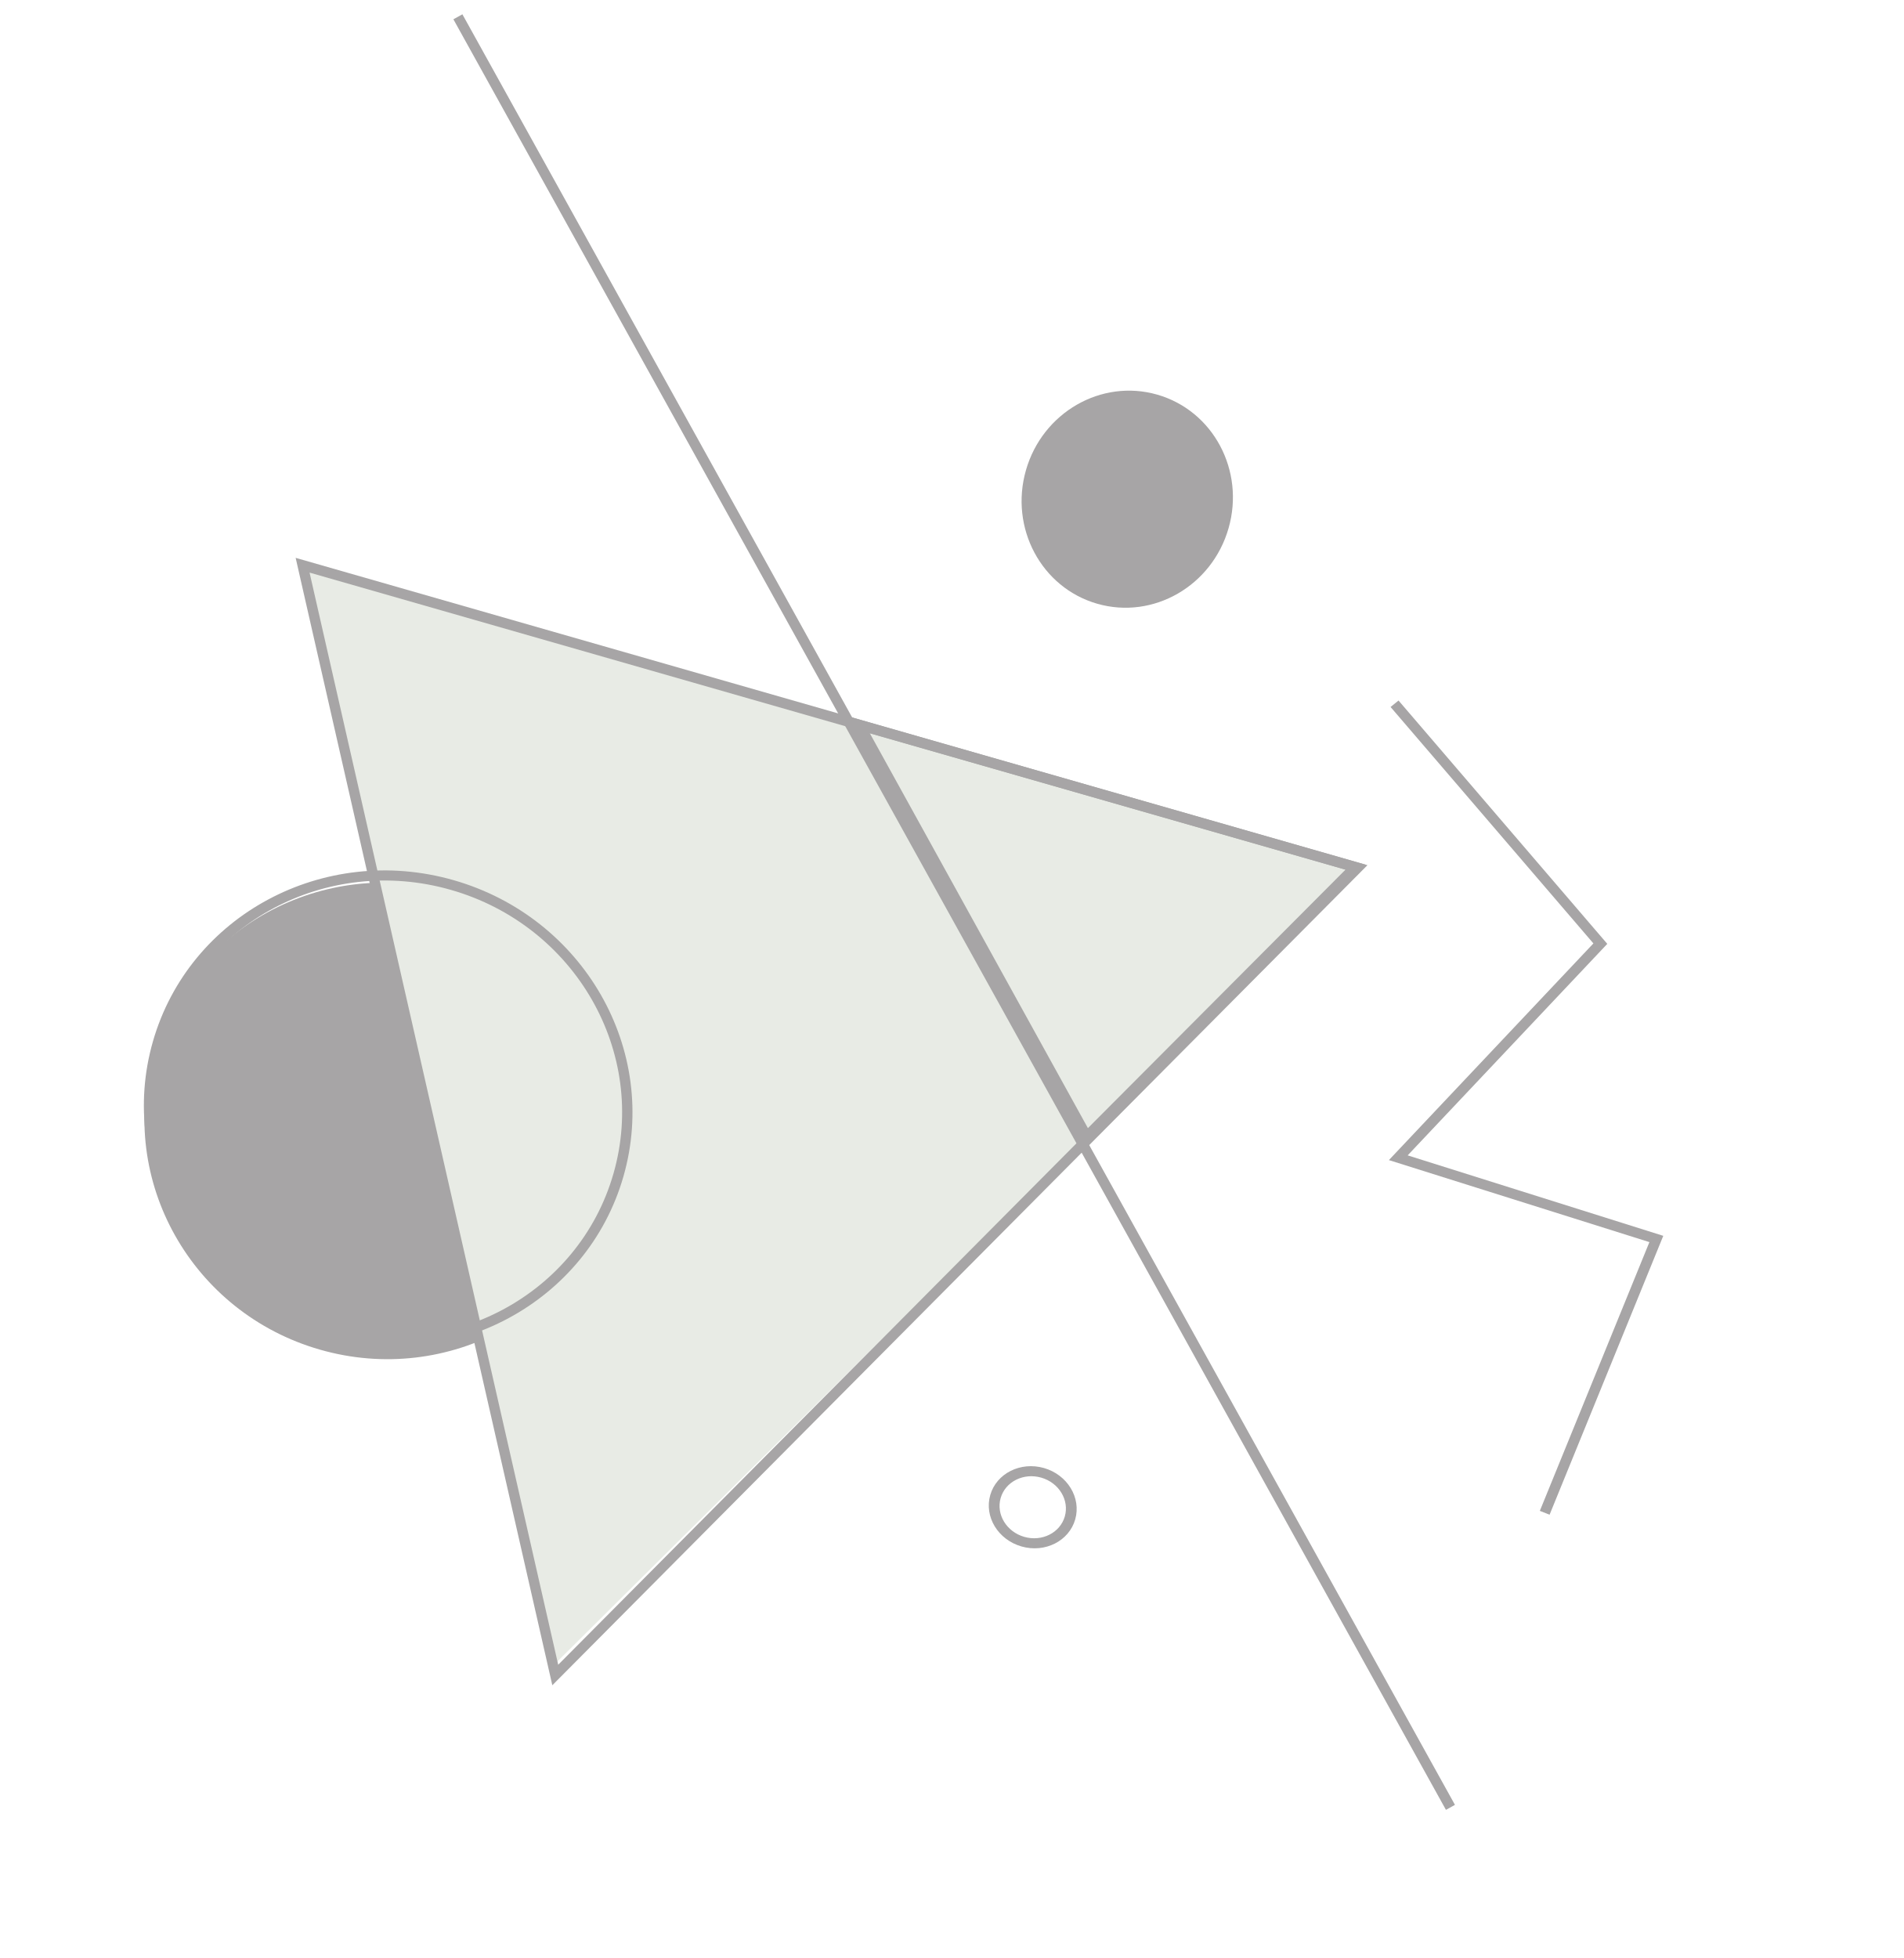
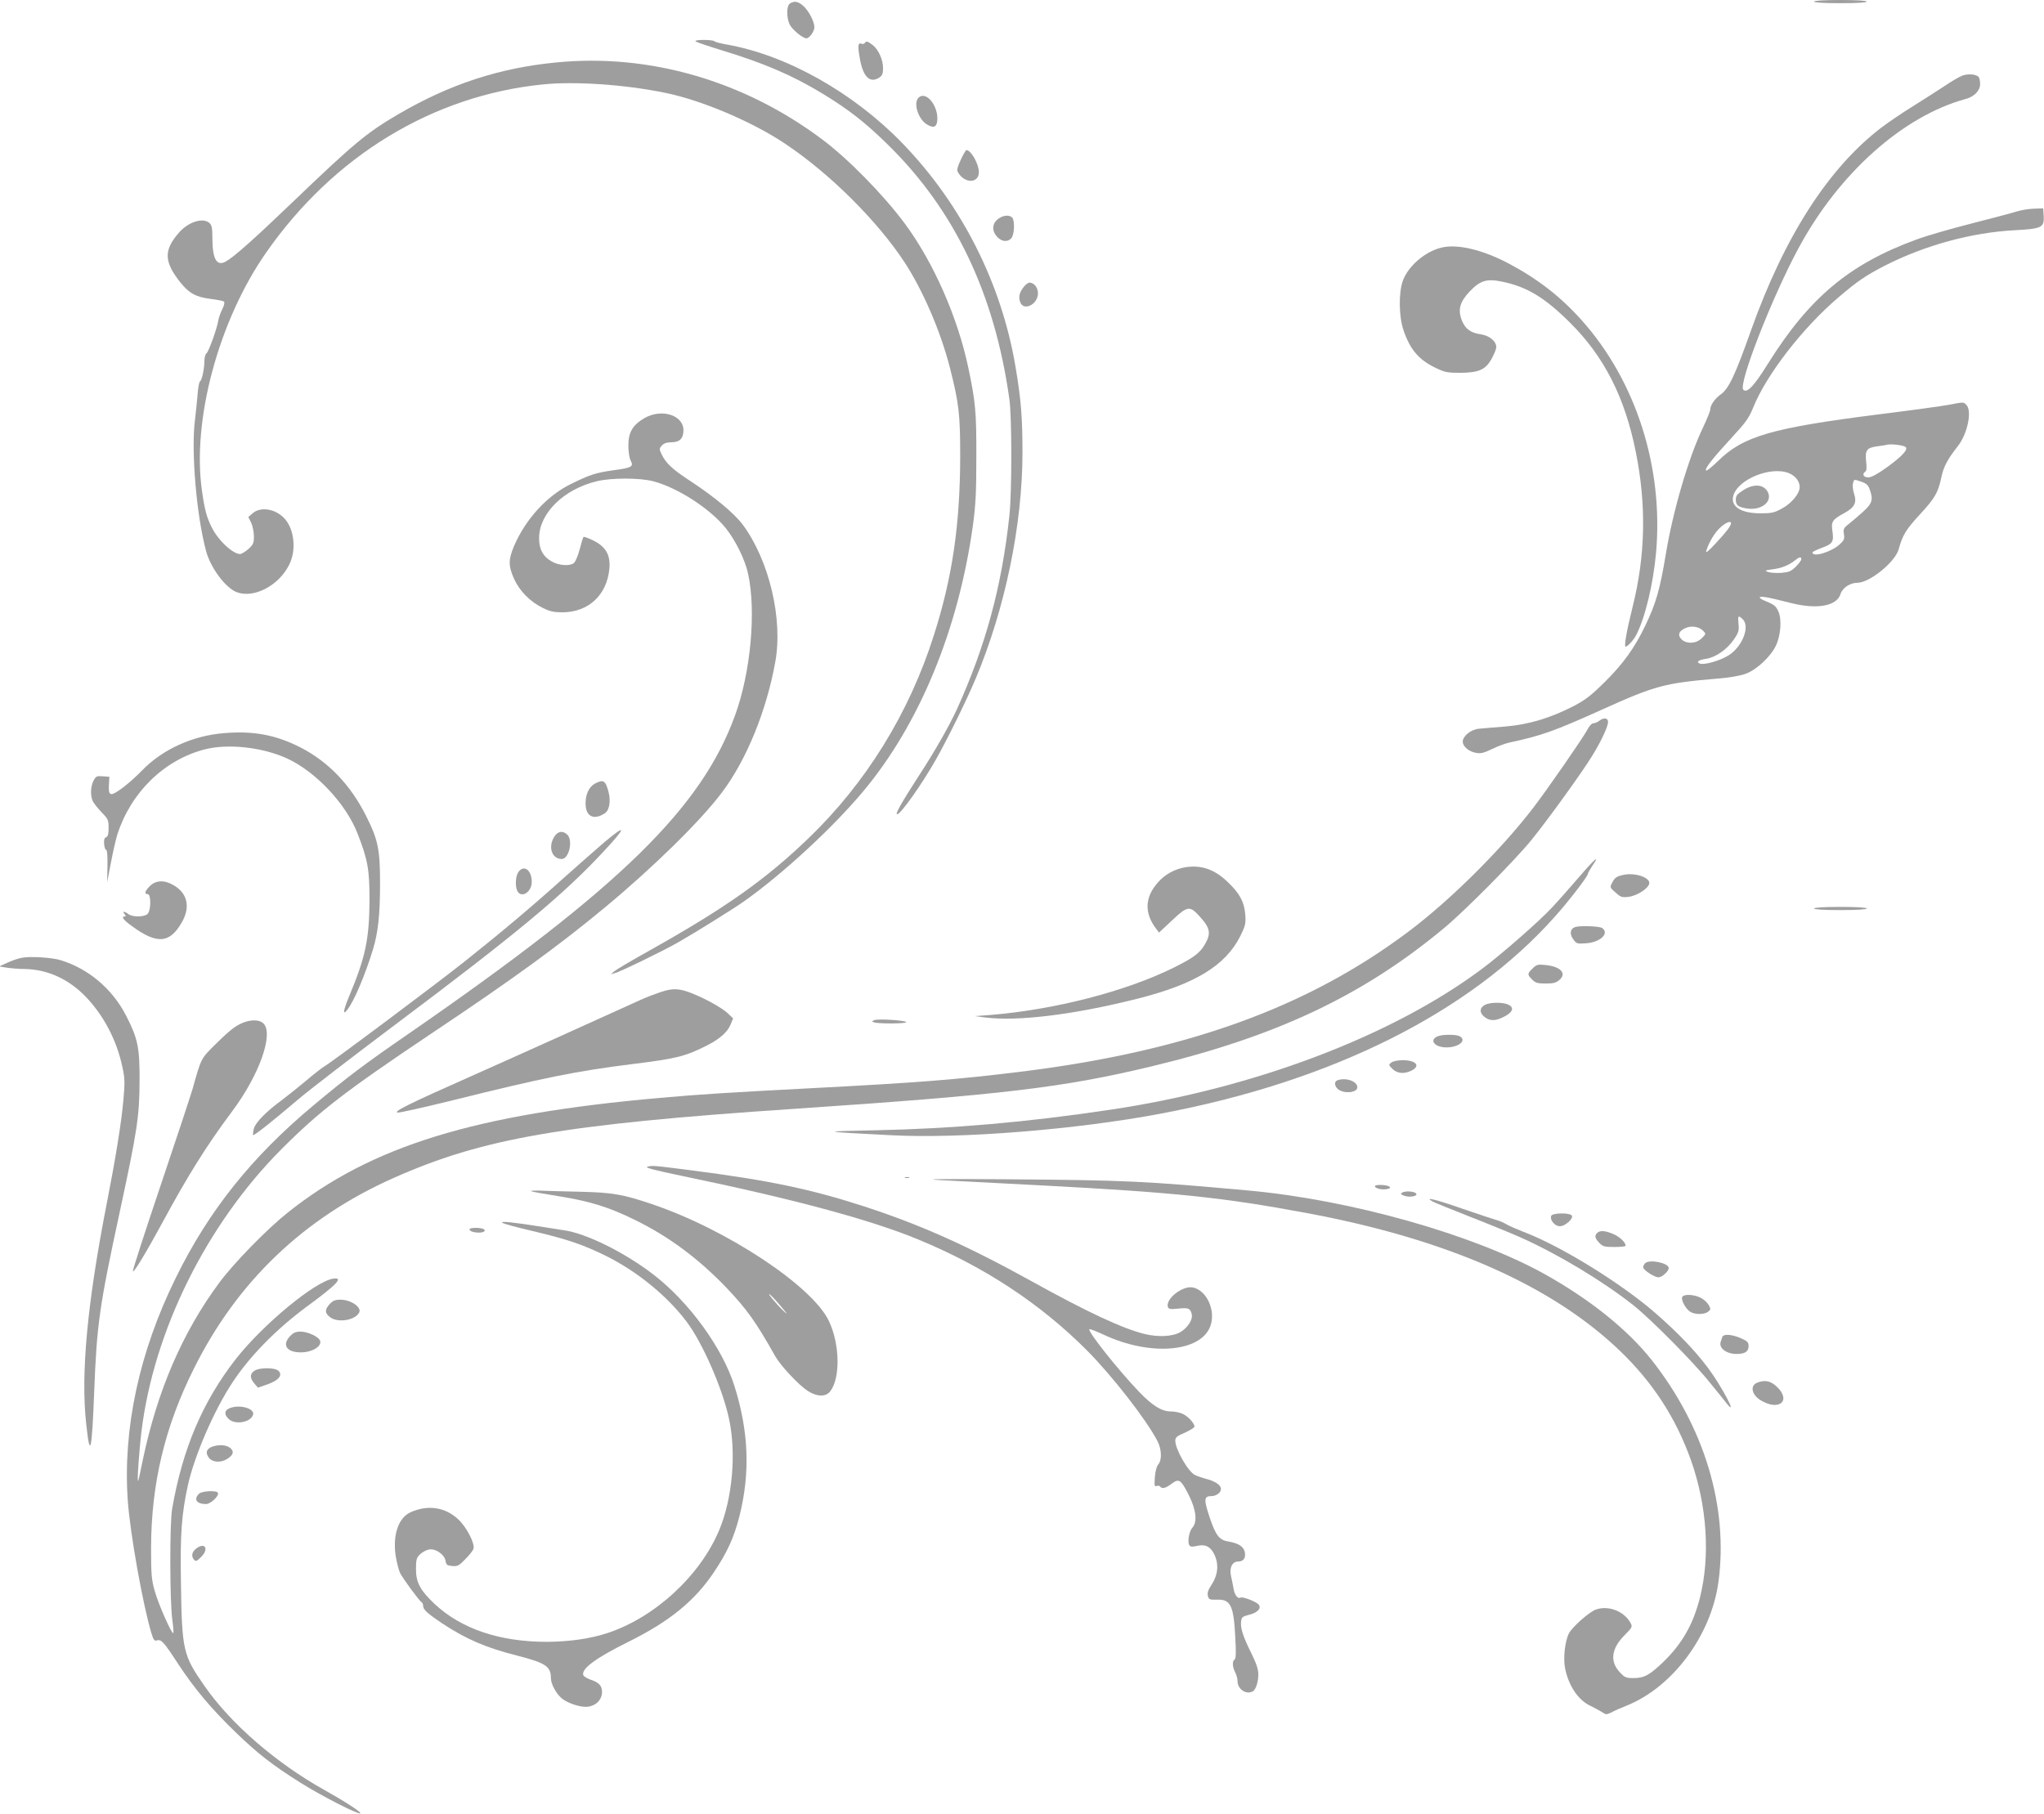
- <svg xmlns="http://www.w3.org/2000/svg" width="280" height="288" viewBox="0 0 280 288" fill="none">
-   <g opacity="0.4">
-     <path fill-rule="evenodd" clip-rule="evenodd" d="M22.586 155.089C27.914 136.509 47.512 125.826 66.358 131.23C85.204 136.634 96.163 156.079 90.835 174.66C85.508 193.24 65.91 203.923 47.063 198.519C28.217 193.115 17.258 173.67 22.586 155.089Z" fill="#231F20" />
-     <path fill-rule="evenodd" clip-rule="evenodd" d="M43.92 82.837L81.814 244.547L199.644 127.491L43.92 82.837Z" fill="#C5CEBD" />
-     <path fill-rule="evenodd" clip-rule="evenodd" d="M201.132 127.258L43.485 82.053L81.238 247.883L201.132 127.258ZM198.246 128.013L82.104 244.864L45.532 84.223L198.246 128.013Z" fill="#231F20" />
-     <path fill-rule="evenodd" clip-rule="evenodd" d="M66.742 129.469C47.631 123.989 27.818 134.61 22.49 153.19C17.162 171.771 28.336 191.277 47.448 196.757C66.559 202.238 86.373 191.617 91.701 173.036C97.028 154.456 85.854 134.949 66.742 129.469ZM47.857 195.332C29.555 190.084 18.854 171.404 23.956 153.611C29.058 135.817 48.032 125.647 66.334 130.895C84.635 136.143 95.336 154.822 90.234 172.616C85.132 190.409 66.158 200.58 47.857 195.332Z" fill="#231F20" />
-     <path d="M214.002 265.475L212.677 266.209L66.688 2.837L68.012 2.103L214.002 265.475Z" fill="#231F20" />
-     <path fill-rule="evenodd" clip-rule="evenodd" d="M153.555 215.931C150.103 214.942 146.565 216.722 145.652 219.907C144.738 223.093 146.796 226.477 150.247 227.467C153.697 228.456 157.235 226.676 158.148 223.49C159.062 220.305 157.005 216.921 153.555 215.931ZM150.652 226.055C148.045 225.307 146.492 222.752 147.182 220.346C147.871 217.94 150.543 216.596 153.15 217.343C155.755 218.09 157.308 220.646 156.618 223.052C155.929 225.457 153.257 226.802 150.652 226.055Z" fill="#231F20" />
-     <path fill-rule="evenodd" clip-rule="evenodd" d="M124.846 105.391L159.665 168.43L200.786 127.166L124.846 105.391ZM127.938 107.855L197.902 127.917L160.016 165.934L127.938 107.855Z" fill="#231F20" />
-     <path d="M244.644 181.777L227.919 222.802L226.488 222.23L242.603 182.701L204.286 170.637L234.366 138.766L204.532 103.988L205.705 103.04L236.409 138.832L207.048 169.942L244.644 181.777Z" fill="#231F20" />
-     <path fill-rule="evenodd" clip-rule="evenodd" d="M150.904 69.154C153.34 60.66 161.985 55.687 170.213 58.046C178.443 60.406 183.139 69.205 180.703 77.699C178.268 86.193 169.622 91.166 161.393 88.806C153.164 86.447 148.468 77.648 150.904 69.154Z" fill="#231F20" />
+ <svg xmlns="http://www.w3.org/2000/svg" version="1.0" width="1280pt" height="1136pt" viewBox="0 0 1280 1136" preserveAspectRatio="xMidYMid meet">
+   <g transform="translate(0,1136) scale(0.1,-0.1)" fill="#9e9e9e" stroke="none">
+     <path d="M11360 11350 c0 -6 62 -10 165 -10 103 0 165 4 165 10 0 6 -62 10 -165 10 -103 0 -165 -4 -165 -10z" />
+     <path d="M4948 11339 c-23 -13 -24 -88 -3 -132 15 -32 82 -87 105 -87 19 0 49 43 50 69 0 36 -37 107 -72 136 -32 27 -53 30 -80 14z" />
+     <path d="M4356 11101 c5 -5 79 -30 164 -56 263 -80 441 -156 632 -272 162 -99 263 -177 406 -317 420 -411 670 -934 763 -1596 16 -113 16 -584 0 -730 -48 -446 -149 -816 -329 -1213 -50 -108 -137 -261 -242 -422 -102 -158 -146 -235 -132 -235 22 0 156 189 244 345 71 125 192 371 248 505 184 437 293 964 293 1415 0 218 -9 335 -44 540 -88 522 -338 1016 -709 1399 -306 316 -724 551 -1098 617 -40 7 -75 16 -78 21 -3 4 -33 8 -67 8 -37 0 -57 -4 -51 -9z" />
+     <path d="M5415 11090 c-3 -5 -12 -7 -19 -4 -23 9 -26 -10 -12 -90 20 -117 63 -160 122 -122 19 13 24 25 24 59 0 53 -29 117 -65 145 -31 24 -41 27 -50 12z" />
+     <path d="M3485 10969 c-357 -34 -668 -136 -990 -324 -200 -117 -279 -183 -671 -559 -239 -229 -363 -339 -412 -365 -56 -30 -82 18 -82 150 0 61 -4 79 -18 92 -41 37 -135 7 -194 -63 -93 -108 -91 -179 10 -307 56 -70 98 -93 190 -105 42 -5 81 -13 85 -17 5 -5 0 -26 -11 -48 -11 -21 -22 -53 -25 -70 -8 -52 -61 -197 -74 -206 -7 -4 -13 -27 -13 -50 -1 -51 -15 -118 -28 -126 -5 -3 -12 -42 -15 -86 -4 -44 -11 -114 -16 -155 -25 -192 9 -599 70 -823 28 -104 122 -230 192 -256 107 -40 261 40 327 170 47 91 34 222 -27 290 -56 62 -150 78 -200 35 l-28 -24 18 -36 c9 -20 17 -59 17 -85 0 -43 -4 -52 -35 -80 -20 -17 -43 -31 -51 -31 -46 0 -137 85 -177 165 -33 66 -45 110 -62 230 -64 442 104 1068 403 1495 422 604 1041 981 1729 1051 202 21 512 0 767 -52 231 -47 546 -181 751 -318 282 -188 581 -486 751 -746 115 -177 225 -432 283 -660 56 -221 64 -288 64 -555 -1 -426 -49 -757 -165 -1119 -155 -489 -427 -928 -789 -1275 -268 -257 -516 -432 -984 -695 -110 -61 -211 -121 -225 -132 l-25 -20 25 6 c37 10 302 139 395 192 107 61 358 217 420 262 239 170 550 457 739 683 352 419 597 1012 688 1663 18 132 22 207 22 430 1 282 -5 348 -50 561 -66 315 -218 661 -398 904 -133 179 -353 404 -516 526 -490 368 -1083 540 -1665 483z" />
+     <path d="M12290 10887 c-19 -7 -69 -36 -110 -64 -41 -27 -130 -84 -197 -126 -68 -42 -158 -103 -200 -135 -332 -253 -608 -682 -818 -1272 -100 -282 -139 -364 -189 -400 -38 -27 -66 -68 -66 -95 0 -10 -21 -61 -46 -114 -90 -187 -189 -526 -233 -796 -36 -216 -60 -303 -129 -446 -66 -137 -138 -237 -251 -349 -87 -86 -122 -113 -196 -152 -146 -75 -279 -115 -425 -128 -69 -5 -144 -12 -168 -14 -50 -4 -102 -46 -102 -81 0 -30 38 -62 82 -70 31 -6 50 -1 102 24 35 17 83 35 107 40 204 44 280 71 584 208 330 149 390 165 722 193 76 6 143 18 177 31 67 25 153 105 187 175 31 64 38 167 15 216 -16 34 -27 42 -88 67 -16 6 -28 15 -28 19 0 11 51 2 188 -33 169 -44 294 -22 318 55 12 38 59 70 105 70 77 0 237 130 259 210 24 87 44 122 131 216 97 105 116 139 136 234 14 67 38 112 102 194 62 77 92 223 55 260 -19 19 -15 19 -108 1 -42 -8 -239 -35 -439 -60 -673 -85 -851 -137 -1009 -293 -37 -36 -70 -63 -74 -59 -11 10 37 72 155 200 95 103 113 128 141 197 82 203 308 496 531 686 119 102 173 139 296 202 248 126 541 206 809 220 171 9 187 17 182 91 l-3 46 -59 -2 c-32 -1 -79 -9 -105 -17 -25 -8 -152 -42 -282 -75 -129 -33 -287 -78 -350 -102 -418 -153 -670 -364 -929 -779 -87 -140 -130 -184 -153 -161 -33 33 179 578 347 889 252 467 653 825 1045 932 54 14 91 52 91 94 0 17 -4 36 -8 42 -12 19 -65 24 -102 11z m-356 -2327 c16 -16 -23 -58 -118 -127 -60 -43 -97 -63 -117 -63 -30 0 -40 22 -18 36 8 4 10 26 5 65 -7 71 4 85 72 94 26 3 54 8 62 10 24 6 103 -4 114 -15z m-730 -164 c40 -17 66 -51 66 -87 0 -40 -50 -101 -111 -134 -47 -26 -64 -30 -134 -30 -122 0 -188 42 -171 108 26 105 237 190 350 143z m504 -100 c24 -65 17 -89 -42 -142 -30 -27 -71 -62 -90 -77 -31 -24 -34 -32 -29 -62 5 -30 1 -39 -26 -64 -51 -48 -171 -84 -171 -51 0 4 27 17 59 29 67 24 76 38 66 105 -9 58 0 72 70 110 69 37 85 67 65 126 -7 21 -10 50 -6 63 6 26 6 26 49 11 34 -11 46 -22 55 -48z m-868 -213 c-1 -18 -29 -54 -94 -124 -48 -52 -66 -67 -61 -49 16 53 55 118 90 148 33 30 65 42 65 25z m440 -226 c0 -7 -16 -28 -35 -47 -30 -29 -43 -34 -92 -38 -32 -2 -69 1 -82 6 -22 8 -19 10 26 16 59 7 106 26 143 56 29 23 40 25 40 7z m-368 -374 c50 -45 -1 -176 -91 -230 -55 -33 -150 -59 -177 -49 -25 10 -7 23 41 30 59 9 131 59 173 121 30 44 33 56 29 98 -5 52 -2 55 25 30z m-247 -73 c19 -20 19 -20 -8 -47 -34 -35 -96 -38 -127 -7 -26 26 -17 52 24 70 38 17 84 10 111 -16z" />
+     <path d="M10917 8290 c-38 -24 -47 -35 -47 -59 0 -36 14 -47 71 -56 87 -13 158 41 131 100 -24 52 -88 58 -155 15z" />
+     <path d="M5752 10748 c-34 -34 -2 -134 52 -167 45 -28 66 -16 66 38 -1 90 -75 172 -118 129z" />
+     <path d="M6017 10360 c-21 -44 -26 -64 -19 -77 39 -73 132 -74 132 -1 0 50 -49 138 -78 138 -4 0 -20 -27 -35 -60z" />
+     <path d="M6265 9998 c-51 -27 -60 -79 -20 -122 28 -30 65 -34 88 -8 20 22 23 112 5 130 -15 15 -46 15 -73 0z" />
+     <path d="M9026 9809 c-104 -25 -210 -118 -242 -210 -26 -76 -24 -222 5 -307 41 -121 95 -185 201 -236 58 -28 74 -31 155 -31 117 1 159 20 197 90 15 28 28 59 28 71 0 36 -42 72 -96 80 -64 9 -98 34 -119 86 -27 68 -14 116 48 182 67 70 107 82 204 62 157 -33 264 -98 424 -256 214 -212 345 -469 413 -812 67 -334 60 -647 -20 -968 -38 -153 -55 -250 -44 -250 12 0 50 41 66 72 57 111 107 320 125 520 46 533 -126 1070 -464 1450 -133 149 -274 259 -458 357 -164 87 -324 125 -423 100z" />
+     <path d="M6411 9563 c-28 -35 -34 -63 -22 -96 22 -58 111 -13 111 56 0 36 -25 67 -53 67 -8 0 -25 -12 -36 -27z" />
+     <path d="M4035 8741 c-73 -43 -100 -88 -100 -171 0 -39 6 -78 14 -94 21 -38 8 -46 -106 -61 -114 -16 -149 -28 -269 -87 -149 -73 -283 -220 -355 -388 -36 -86 -36 -124 0 -205 35 -77 100 -143 179 -182 46 -23 70 -28 127 -28 161 2 275 108 291 272 8 85 -21 138 -99 177 -32 16 -60 26 -63 23 -3 -3 -14 -38 -24 -78 -11 -41 -27 -79 -37 -86 -26 -20 -94 -15 -137 10 -55 30 -81 78 -80 147 0 155 155 307 362 356 90 22 267 22 352 0 153 -40 356 -171 455 -294 61 -76 122 -200 140 -287 51 -235 16 -615 -81 -883 -210 -581 -719 -1079 -2026 -1983 -303 -209 -397 -280 -615 -462 -387 -323 -657 -661 -863 -1082 -228 -463 -331 -942 -300 -1391 14 -205 95 -657 148 -832 13 -43 19 -51 34 -46 28 8 43 -8 134 -148 105 -159 208 -281 361 -429 138 -133 228 -203 401 -312 129 -82 368 -204 378 -194 8 7 -97 75 -226 147 -301 168 -585 414 -749 650 -135 194 -142 221 -148 654 -5 298 4 420 43 601 41 187 165 474 282 650 109 164 274 332 465 473 187 137 229 182 166 174 -111 -13 -442 -286 -614 -506 -206 -265 -332 -560 -397 -936 -16 -92 -15 -577 1 -694 6 -44 9 -81 6 -84 -9 -9 -93 181 -116 263 -20 71 -23 102 -23 270 1 402 86 760 269 1125 271 544 688 942 1247 1191 560 250 1064 337 2508 434 1307 88 1685 133 2236 265 789 189 1330 445 1839 869 127 105 445 426 546 551 100 123 318 425 379 525 57 92 100 185 100 213 0 26 -26 30 -56 7 -10 -8 -27 -15 -36 -15 -10 0 -26 -17 -38 -41 -26 -49 -249 -372 -339 -489 -201 -262 -517 -576 -776 -771 -635 -479 -1398 -755 -2447 -883 -382 -47 -632 -67 -1288 -101 -534 -28 -710 -39 -955 -61 -1162 -102 -1810 -301 -2335 -720 -126 -100 -335 -314 -424 -434 -233 -313 -391 -680 -482 -1115 -13 -66 -26 -124 -29 -130 -8 -18 6 187 21 310 77 630 407 1295 874 1765 238 239 400 364 940 726 512 342 794 547 1085 788 304 252 603 545 736 723 153 202 279 511 334 817 49 269 -38 635 -203 859 -53 71 -175 173 -324 271 -118 77 -158 114 -186 173 -14 30 -14 34 3 53 13 14 31 20 61 20 50 0 74 25 74 75 0 96 -138 138 -245 76z" />
+     <path d="M1400 6768 c-195 -16 -383 -102 -510 -233 -82 -84 -176 -156 -196 -148 -11 4 -14 19 -12 57 l3 51 -42 3 c-38 3 -43 0 -57 -27 -18 -34 -21 -88 -7 -124 5 -14 30 -46 55 -72 43 -44 46 -50 46 -100 0 -39 -4 -54 -16 -59 -11 -4 -14 -17 -12 -43 2 -21 8 -37 13 -36 6 1 9 -37 8 -100 l-2 -102 24 124 c13 68 31 147 40 175 85 263 292 466 545 532 147 38 359 15 515 -55 182 -83 373 -286 445 -474 64 -164 74 -225 74 -417 -2 -245 -25 -355 -129 -603 -36 -87 -40 -120 -10 -81 42 52 113 221 161 379 32 106 44 216 44 415 0 208 -13 272 -85 415 -98 197 -235 341 -410 432 -158 81 -298 107 -485 91z" />
+     <path d="M3727 6453 c-38 -20 -61 -68 -60 -127 1 -80 51 -105 120 -60 29 18 39 76 24 133 -19 73 -32 81 -84 54z" />
+     <path d="M3788 6088 c-47 -40 -166 -145 -265 -233 -192 -173 -381 -332 -616 -519 -166 -132 -842 -638 -879 -657 -12 -7 -64 -47 -113 -89 -50 -42 -118 -96 -150 -120 -98 -72 -164 -139 -175 -178 -5 -20 -7 -38 -5 -41 6 -5 110 77 282 223 70 60 340 267 598 461 766 574 1063 821 1313 1090 145 155 148 179 10 63z" />
+     <path d="M3470 6118 c-39 -64 -14 -137 47 -138 47 0 73 118 35 153 -29 27 -60 21 -82 -15z" />
+     <path d="M9885 5863 c-55 -64 -131 -150 -170 -191 -74 -80 -309 -286 -429 -376 -562 -422 -1426 -751 -2331 -886 -527 -79 -990 -119 -1470 -129 -356 -7 -354 -8 95 -31 433 -23 1160 35 1688 135 1073 202 1933 632 2469 1234 88 98 206 252 206 267 0 5 13 28 29 52 52 75 15 44 -87 -75z" />
+     <path d="M7427 5929 c-69 -11 -131 -44 -176 -96 -83 -93 -86 -193 -10 -291 l17 -23 81 76 c100 94 112 95 180 18 60 -67 65 -102 26 -168 -31 -54 -70 -83 -192 -144 -302 -150 -748 -265 -1153 -298 l-95 -7 60 -8 c203 -27 557 16 958 117 360 91 551 207 644 392 33 67 35 78 31 137 -7 80 -35 131 -112 204 -81 77 -162 105 -259 91z" />
+     <path d="M3246 5898 c-18 -26 -21 -90 -6 -119 26 -47 90 -6 90 58 0 74 -50 110 -84 61z" />
+     <path d="M10164 5880 c-42 -9 -52 -17 -69 -50 -14 -27 -14 -29 22 -60 32 -29 41 -32 81 -27 53 6 126 53 130 84 6 38 -93 70 -164 53z" />
+     <path d="M939 5811 c-32 -32 -37 -51 -14 -51 22 0 21 -103 -1 -124 -20 -20 -94 -21 -120 -1 -25 19 -40 19 -24 0 9 -10 9 -15 1 -15 -24 0 -9 -21 42 -58 159 -118 240 -112 316 22 55 96 35 183 -54 233 -57 33 -109 30 -146 -6z" />
+     <path d="M11360 5670 c0 -6 62 -10 165 -10 103 0 165 4 165 10 0 6 -62 10 -165 10 -103 0 -165 -4 -165 -10z" />
+     <path d="M9862 5553 c-29 -11 -34 -42 -11 -74 21 -30 24 -31 81 -27 88 6 148 61 102 95 -17 13 -144 17 -172 6z" />
+     <path d="M135 5361 c-22 -4 -62 -18 -90 -31 l-50 -23 50 -8 c28 -4 77 -8 110 -8 142 -2 278 -64 384 -176 112 -118 192 -271 227 -436 16 -72 17 -95 6 -217 -13 -140 -49 -362 -102 -632 -124 -632 -165 -1075 -130 -1390 24 -221 35 -176 50 205 16 418 32 533 160 1125 109 507 123 595 124 820 1 210 -11 267 -85 410 -86 167 -234 292 -408 346 -55 17 -191 26 -246 15z" />
+     <path d="M9598 5295 c-34 -32 -35 -39 -3 -70 20 -21 34 -25 84 -25 48 0 65 4 87 23 47 41 6 84 -88 93 -47 5 -56 3 -80 -21z" />
+     <path d="M4135 5146 c-38 -13 -95 -35 -125 -49 -139 -64 -831 -376 -1070 -482 -368 -163 -482 -219 -450 -223 14 -2 171 34 350 78 554 138 776 183 1115 225 276 34 333 48 460 111 88 43 140 88 160 137 l16 39 -34 32 c-36 34 -139 91 -222 124 -83 33 -122 34 -200 8z" />
+     <path d="M9300 5067 c-35 -18 -37 -50 -4 -76 34 -27 69 -27 124 2 54 27 64 57 25 75 -34 16 -113 15 -145 -1z" />
+     <path d="M5476 4971 c-18 -7 -18 -8 -2 -14 26 -10 212 -9 201 2 -13 11 -175 21 -199 12z" />
+     <path d="M1540 4961 c-54 -17 -92 -44 -182 -133 -102 -101 -96 -89 -152 -288 -14 -47 -104 -320 -201 -607 -97 -288 -175 -528 -173 -535 5 -13 83 117 189 312 154 285 273 476 433 690 170 227 261 485 196 550 -21 21 -63 25 -110 11z" />
+     <path d="M9004 4870 c-57 -23 -21 -70 54 -70 77 0 130 44 83 70 -23 12 -107 12 -137 0z" />
+     <path d="M8714 4706 c-19 -14 -19 -15 5 -40 29 -30 76 -34 121 -11 58 30 27 65 -57 65 -27 0 -58 -6 -69 -14z" />
+     <path d="M8373 4593 c-20 -8 -15 -40 9 -57 39 -28 118 -19 118 14 0 39 -75 64 -127 43z" />
+     <path d="M4052 4052 c-15 -5 56 -23 210 -55 706 -146 1193 -277 1493 -402 411 -170 761 -401 1052 -693 159 -160 375 -438 442 -569 26 -51 28 -119 4 -145 -10 -12 -18 -42 -21 -80 -4 -53 -2 -60 11 -55 9 3 19 2 22 -3 10 -17 35 -11 72 17 46 35 58 27 108 -72 46 -92 54 -167 22 -203 -21 -23 -32 -90 -19 -110 6 -10 19 -11 49 -4 51 12 84 -5 107 -53 31 -64 23 -132 -21 -197 -18 -27 -23 -45 -19 -63 6 -23 10 -25 58 -24 85 3 104 -37 114 -242 5 -90 4 -128 -5 -133 -15 -10 -14 -45 4 -80 8 -15 15 -41 15 -57 0 -50 57 -86 97 -61 18 12 33 59 33 106 0 31 -13 69 -44 132 -52 104 -69 158 -64 199 3 25 9 31 45 40 55 13 82 39 67 63 -12 19 -102 54 -116 46 -16 -10 -37 17 -43 55 -3 20 -11 56 -16 80 -12 52 7 91 45 91 33 0 49 23 41 60 -8 34 -38 54 -101 65 -59 9 -81 38 -120 155 -37 112 -35 130 16 130 15 0 35 9 45 20 28 31 0 64 -72 85 -32 8 -68 21 -80 27 -43 21 -123 161 -123 215 0 20 10 29 60 50 33 15 60 32 60 38 0 22 -43 67 -76 81 -19 8 -50 14 -71 14 -59 0 -115 35 -200 123 -131 137 -324 380 -311 392 3 3 44 -13 91 -35 288 -135 605 -110 666 53 37 98 -23 229 -112 244 -66 10 -171 -75 -153 -124 5 -12 18 -14 64 -9 64 7 76 2 85 -35 8 -33 -25 -85 -71 -112 -48 -28 -137 -33 -224 -12 -138 34 -359 137 -707 330 -405 224 -697 354 -1046 468 -339 110 -597 164 -1085 227 -250 32 -243 31 -278 22z" />
+     <path d="M5668 3983 c6 -2 18 -2 25 0 6 3 1 5 -13 5 -14 0 -19 -2 -12 -5z" />
+     <path d="M5885 3969 c94 -5 386 -20 650 -34 818 -43 1126 -75 1640 -171 882 -163 1539 -452 1969 -864 206 -198 350 -419 445 -685 101 -285 122 -602 56 -863 -43 -168 -112 -288 -231 -403 -85 -81 -118 -99 -185 -99 -46 0 -55 4 -84 35 -65 68 -55 149 27 232 51 52 52 54 38 80 -41 72 -136 109 -214 83 -41 -13 -150 -109 -171 -150 -25 -49 -37 -157 -24 -219 22 -110 83 -200 159 -235 25 -12 57 -30 72 -39 25 -17 28 -17 59 -2 17 10 62 29 99 44 287 117 525 439 571 771 64 469 -87 972 -417 1391 -151 191 -385 379 -669 538 -449 250 -1219 467 -1860 525 -652 59 -758 64 -1505 70 -420 3 -545 1 -425 -5z" />
+     <path d="M8610 3931 c0 -13 40 -24 71 -19 42 5 26 23 -23 26 -29 2 -48 -1 -48 -7z" />
+     <path d="M3327 3899 c10 -4 90 -18 178 -32 190 -31 308 -67 470 -147 211 -103 396 -240 572 -423 131 -138 184 -212 307 -430 35 -62 148 -182 205 -219 59 -37 112 -38 140 -2 64 82 61 294 -8 440 -103 219 -641 575 -1110 733 -181 61 -245 72 -446 77 -99 2 -213 5 -253 7 -41 1 -65 -1 -55 -4z m1565 -723 c42 -49 44 -54 14 -26 -41 38 -112 124 -83 101 10 -8 41 -41 69 -75z" />
+     <path d="M8780 3890 c-11 -7 -9 -11 14 -19 28 -11 76 -5 76 9 0 17 -66 25 -90 10z" />
+     <path d="M8973 3834 c15 -8 119 -50 231 -94 113 -44 255 -102 318 -130 235 -105 516 -274 708 -426 108 -86 379 -359 478 -484 43 -52 90 -111 105 -130 75 -94 -32 110 -119 225 -80 107 -187 218 -324 338 -216 189 -597 424 -830 512 -41 16 -90 37 -108 48 -18 11 -47 23 -65 27 -17 5 -111 36 -207 69 -171 60 -248 78 -187 45z" />
+     <path d="M9714 3745 c-10 -26 23 -65 54 -65 37 0 94 56 72 70 -25 16 -120 12 -126 -5z" />
+     <path d="M3145 3702 c6 -6 91 -29 190 -52 219 -52 316 -85 460 -156 193 -96 382 -249 504 -411 99 -130 226 -420 266 -608 47 -215 22 -499 -61 -698 -120 -287 -405 -549 -703 -646 -107 -35 -237 -53 -376 -54 -296 0 -536 81 -703 237 -90 85 -117 134 -117 218 0 59 3 71 25 93 14 13 39 27 55 30 41 9 98 -30 105 -70 4 -26 10 -30 42 -33 33 -3 43 2 82 43 25 25 48 54 51 65 10 33 -43 135 -95 184 -81 76 -188 93 -296 46 -79 -34 -116 -143 -96 -276 7 -41 19 -89 28 -107 19 -36 119 -173 134 -182 6 -3 10 -14 10 -24 0 -22 27 -47 120 -109 148 -98 276 -153 471 -202 176 -45 209 -67 209 -141 0 -36 34 -99 69 -127 33 -27 104 -52 148 -52 58 0 103 40 103 93 0 39 -18 59 -74 78 -21 8 -41 20 -43 27 -15 39 76 107 284 210 256 127 413 255 533 434 84 125 126 217 160 350 69 272 59 533 -31 818 -74 236 -282 523 -504 695 -181 140 -425 261 -565 280 -25 4 -97 15 -160 25 -157 25 -237 33 -225 22z" />
+     <path d="M2940 3661 c0 -12 26 -21 60 -21 33 0 48 15 24 24 -24 9 -84 7 -84 -3z" />
+     <path d="M10002 3638 c-18 -18 -15 -32 13 -62 22 -23 31 -26 95 -26 38 0 70 3 70 8 0 21 -37 56 -77 73 -51 22 -84 24 -101 7z" />
+     <path d="M10302 3448 c-7 -7 -12 -18 -12 -25 0 -17 70 -63 96 -63 22 0 64 38 64 58 0 32 -121 57 -148 30z" />
+     <path d="M10534 3236 c-7 -19 21 -71 48 -90 28 -20 88 -21 114 -2 18 14 18 17 4 43 -9 15 -31 36 -50 45 -43 22 -108 24 -116 4z" />
+     <path d="M2065 3193 c-32 -35 -32 -56 1 -82 48 -38 157 -21 183 28 18 33 -51 81 -118 81 -31 0 -46 -6 -66 -27z" />
+     <path d="M1817 2992 c-53 -55 -22 -102 66 -102 72 0 135 38 121 74 -10 25 -78 56 -122 56 -29 0 -45 -7 -65 -28z" />
+     <path d="M10785 2985 c-3 -8 -7 -22 -10 -30 -12 -39 37 -75 100 -75 52 0 75 15 75 49 0 25 -7 31 -49 50 -59 25 -110 28 -116 6z" />
+     <path d="M1592 2774 c-28 -19 -28 -46 1 -79 l22 -26 50 17 c78 26 108 60 79 88 -21 22 -122 22 -152 0z" />
+     <path d="M11004 2700 c-46 -18 -35 -75 20 -109 112 -70 195 -8 107 80 -40 40 -78 49 -127 29z" />
+     <path d="M1433 2538 c-29 -14 -29 -39 0 -66 39 -37 134 -21 151 25 17 42 -89 71 -151 41z" />
+     <path d="M1328 2299 c-36 -14 -43 -38 -20 -69 23 -30 76 -33 117 -6 38 25 42 46 16 68 -25 19 -70 22 -113 7z" />
+     <path d="M1246 2004 c-35 -34 -15 -64 44 -64 30 0 85 53 74 71 -9 16 -101 11 -118 -7z" />
+     <path d="M1227 1660 c-27 -22 -31 -50 -9 -72 8 -8 19 -3 42 21 51 51 23 95 -33 51z" />
  </g>
</svg>
